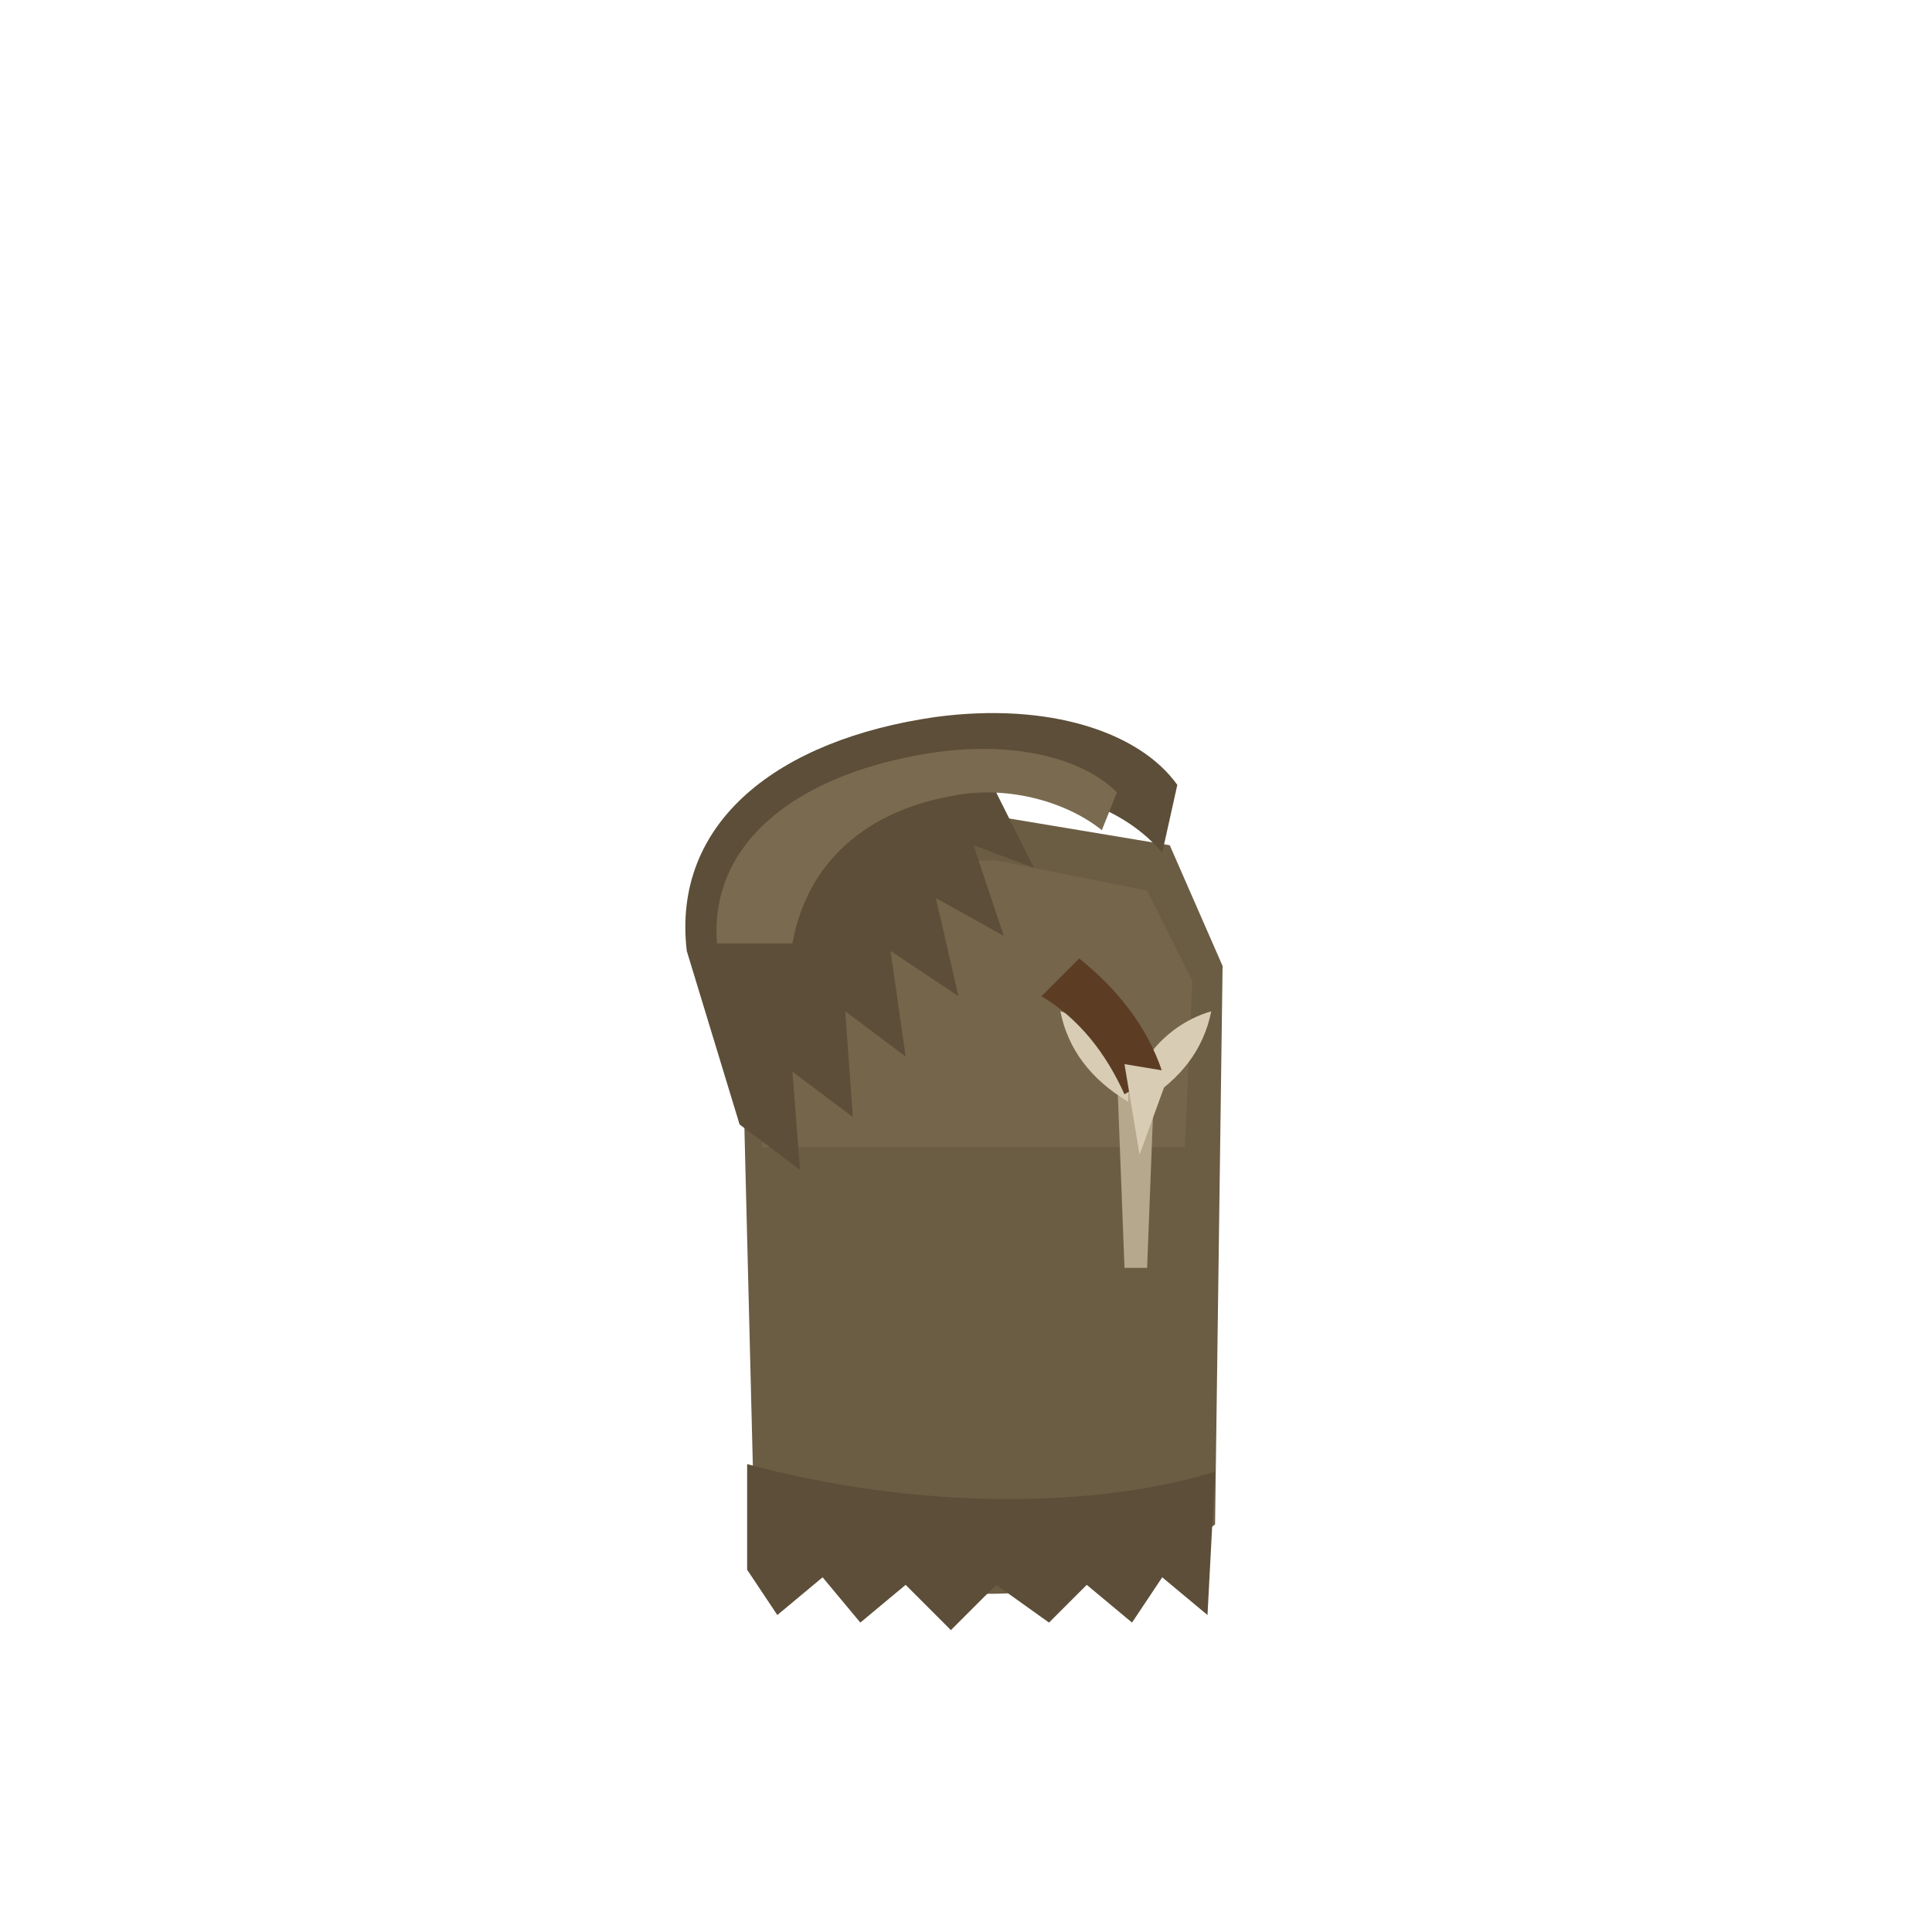
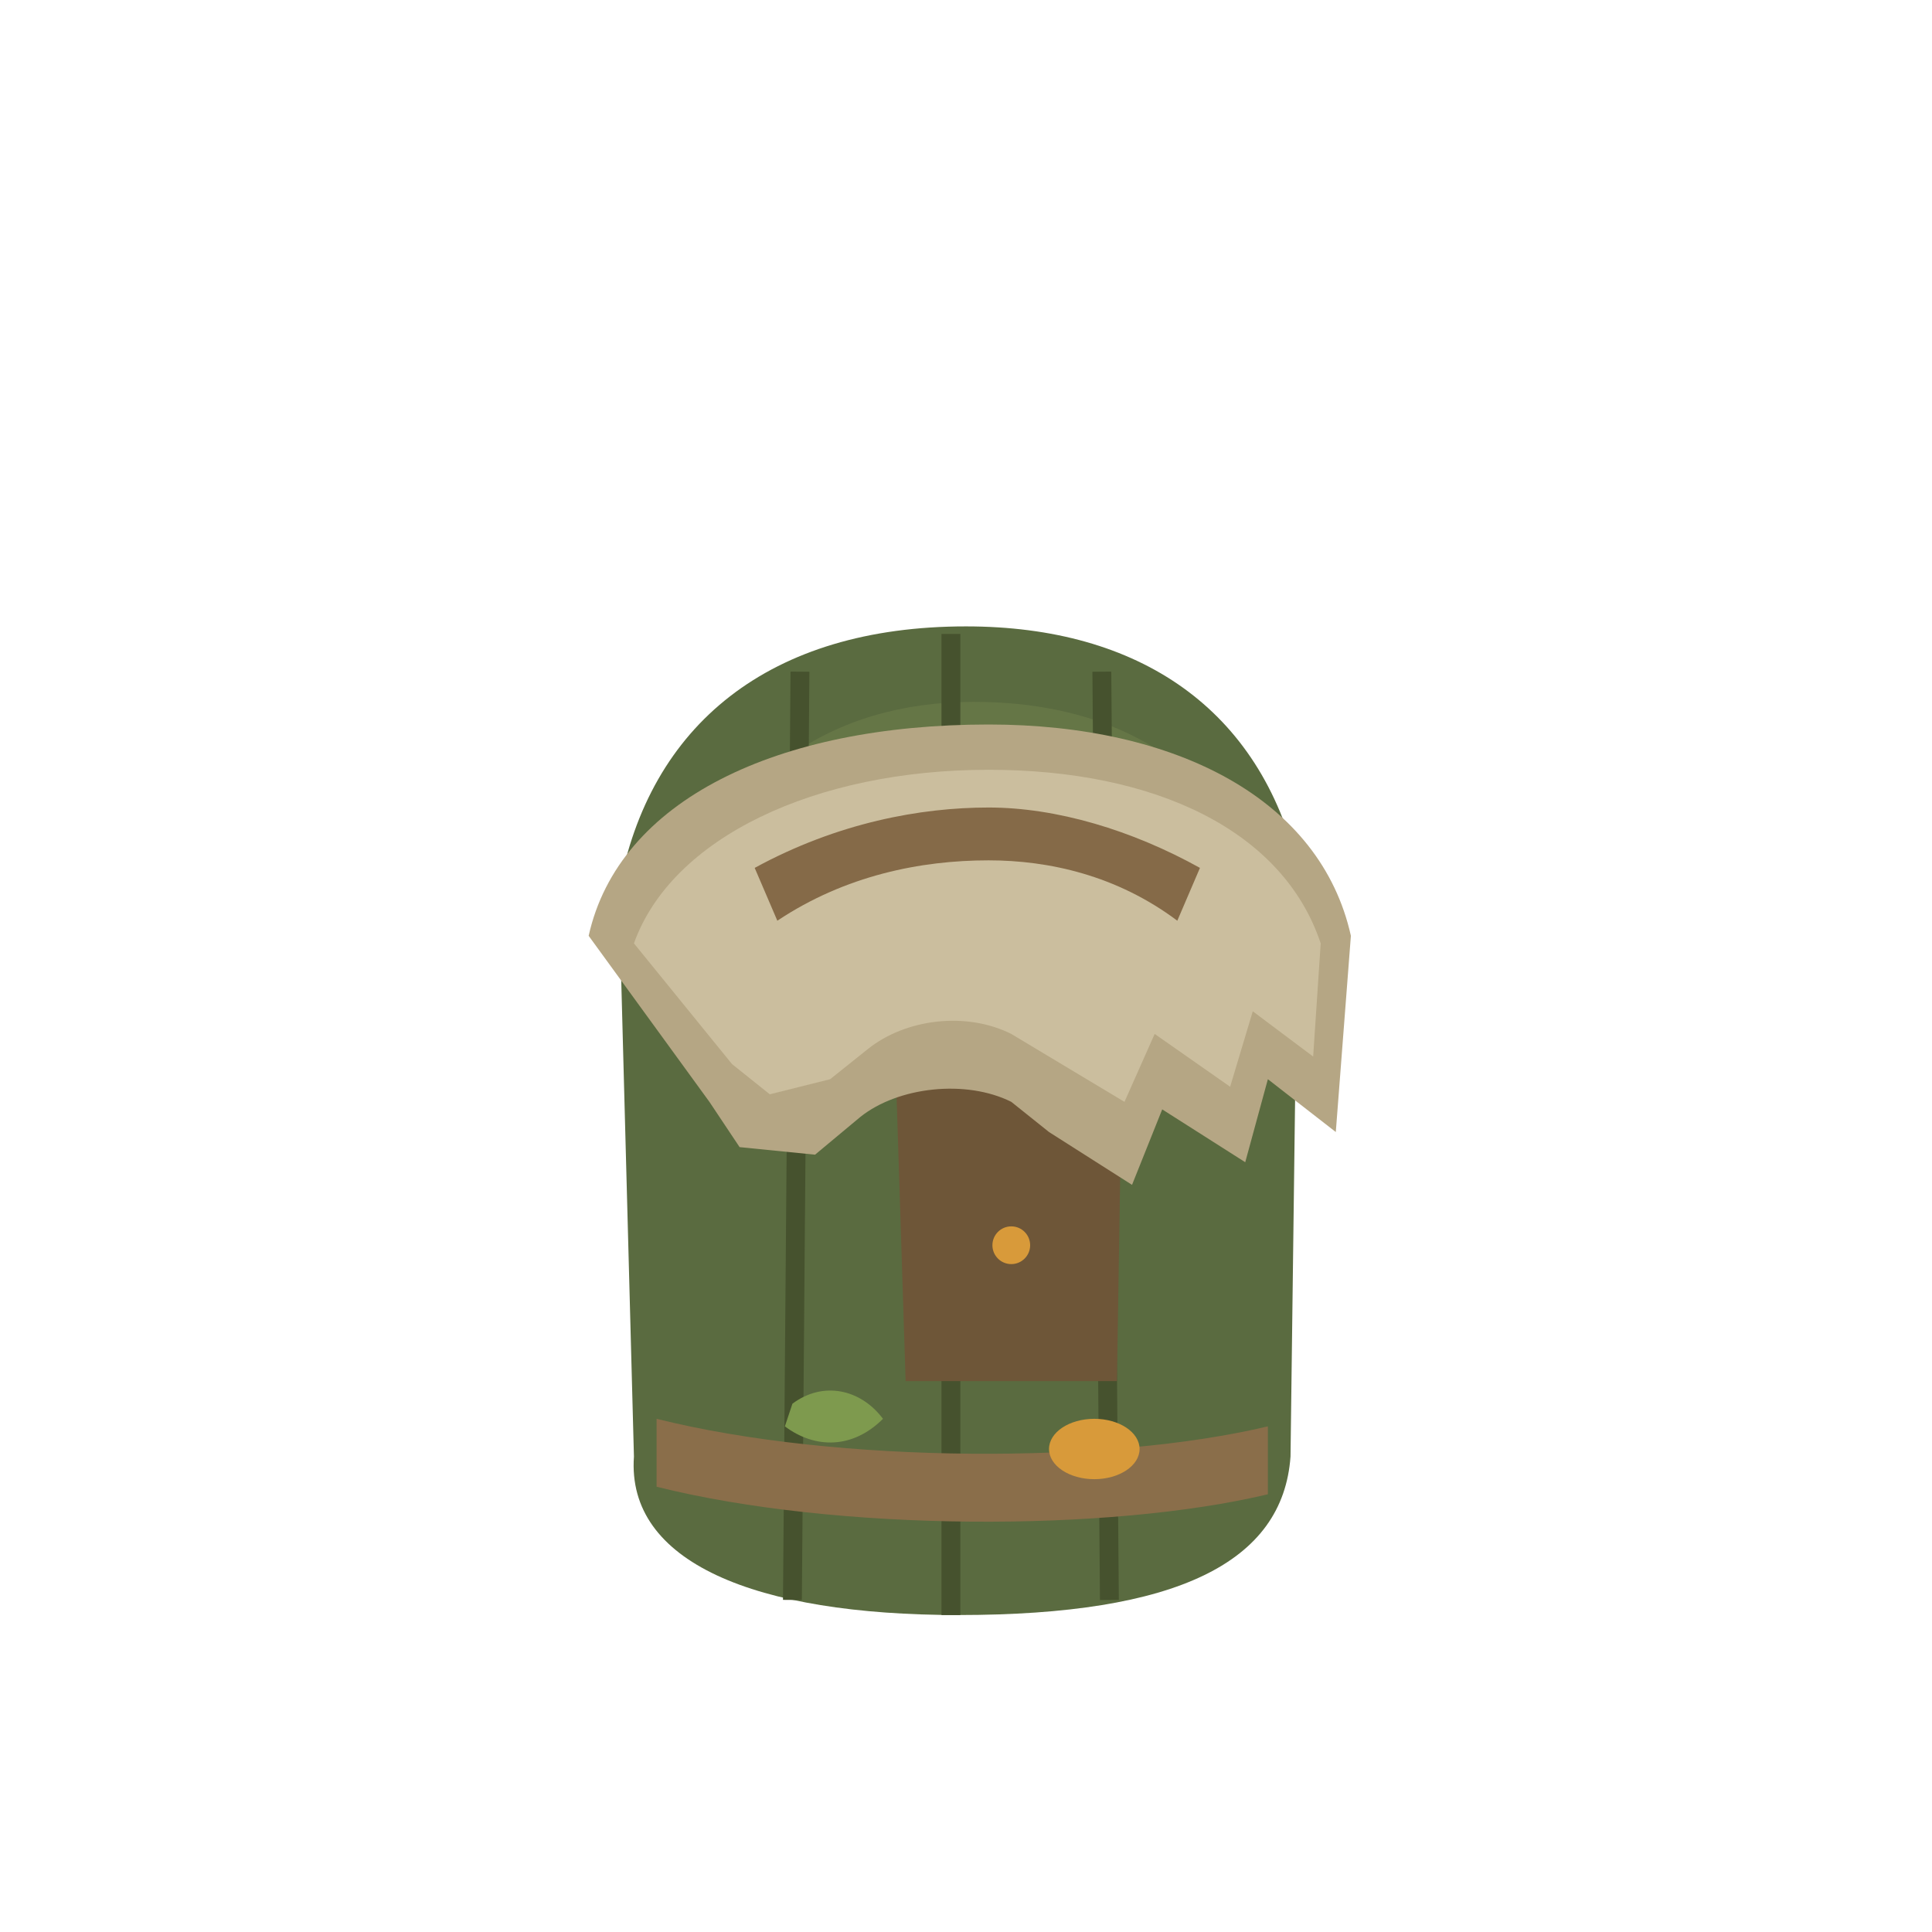
<svg xmlns="http://www.w3.org/2000/svg" viewBox="0 0 512 512" width="512" height="512">
-   <path d="M196 248 C206 228 230 216 262 216 L310 224 L324 256 L322 404 C304 418 278 424 252 422 L200 408 Z" fill="#6B5C44" />
-   <path d="M204 254 C214 238 236 228 264 228 L304 236 L316 260 L314 304 L202 304 Z" fill="#7A6A50" opacity="0.6" />
-   <path d="M182 252 C178 218 206 196 248 190 C278 186 302 194 312 208 L308 226 C298 214 280 208 264 210 L274 230 L258 224 L266 248 L248 238 L254 264 L236 252 L240 280 L224 268 L226 296 L210 284 L212 310 L196 298 Z" fill="#5C4E38" />
-   <path d="M190 250 C188 224 210 206 244 200 C266 196 286 200 296 210 L292 220 C282 212 266 208 252 211 C230 215 214 228 210 250 Z" fill="#7A6A50" />
-   <path d="M296 284 L306 284 L304 336 L298 336 Z" fill="#B5A88C" />
-   <path d="M299 292 C289 286 283 278 281 268 C288 270 295 275 299 282 Z" fill="#D8CCB4" />
-   <path d="M303 292 C313 286 319 278 321 268 C314 270 307 275 303 282 Z" fill="#D8CCB4" />
-   <path d="M286 254 C296 262 304 272 308 284 L298 290 C293 279 286 270 276 264 Z" fill="#5C3D24" />
-   <path d="M298 282 L302 306 L310 284 Z" fill="#D8CCB4" />
-   <path d="M198 388 C242 400 290 400 322 390 L320 428 L308 418 L300 430 L288 420 L278 430 L264 420 L252 432 L240 420 L228 430 L218 418 L206 428 L198 416 Z" fill="#5C4E38" />
+   <path d="M164 236 C172 192 204 166 256 166 C302 166 334 188 344 230 L342 386 C340 414 312 428 254 428 C200 428 166 414 168 386 Z" fill="#5A6B40" />
+   <path d="M182 240 C192 206 220 186 258 186 C290 186 314 198 328 220 C304 200 216 202 194 232 C188 236 184 238 182 240 Z" fill="#74824E" opacity="0.45" />
+   <path d="M212 178 L210 424 M252 168 L252 428 M292 178 L294 424" stroke="#46522E" stroke-width="5" fill="none" />
+   <path d="M236 240 L298 240 L296 366 L240 366 Z" fill="#6E5638" />
+   <path d="M210 372 C218 366 228 368 234 376 C226 384 216 384 208 378 Z" fill="#7E9A4E" />
+   <circle cx="276" cy="290" r="5" fill="#D89A3A" />
+   <circle cx="268" cy="330" r="5" fill="#D89A3A" />
+   <path d="M156 248 C164 212 206 192 262 192 C312 192 350 212 358 248 L354 300 L336 286 L330 308 L308 294 L300 314 L278 300 L268 292 C256 286 238 288 228 296 L216 306 L196 304 L188 292 Z" fill="#B5A684" />
+   <path d="M168 250 C178 222 216 204 262 204 C306 204 340 220 350 250 L348 280 L332 268 L326 288 L306 274 L298 292 L278 280 L268 274 C256 268 240 270 230 278 L220 286 L204 290 L194 282 Z" fill="#CBBE9E" />
+   <path d="M200 230 C222 218 244 214 262 214 C280 214 300 220 318 230 L312 244 C296 232 278 228 262 228 C244 228 224 232 206 244 Z" fill="#856A48" />
+   <path d="M174 376 C222 388 294 388 336 378 L336 396 C294 406 222 406 174 394 Z" fill="#8A6E4A" />
+   <ellipse cx="290" cy="384" rx="12" ry="8" fill="#D89A3A" />
</svg>
